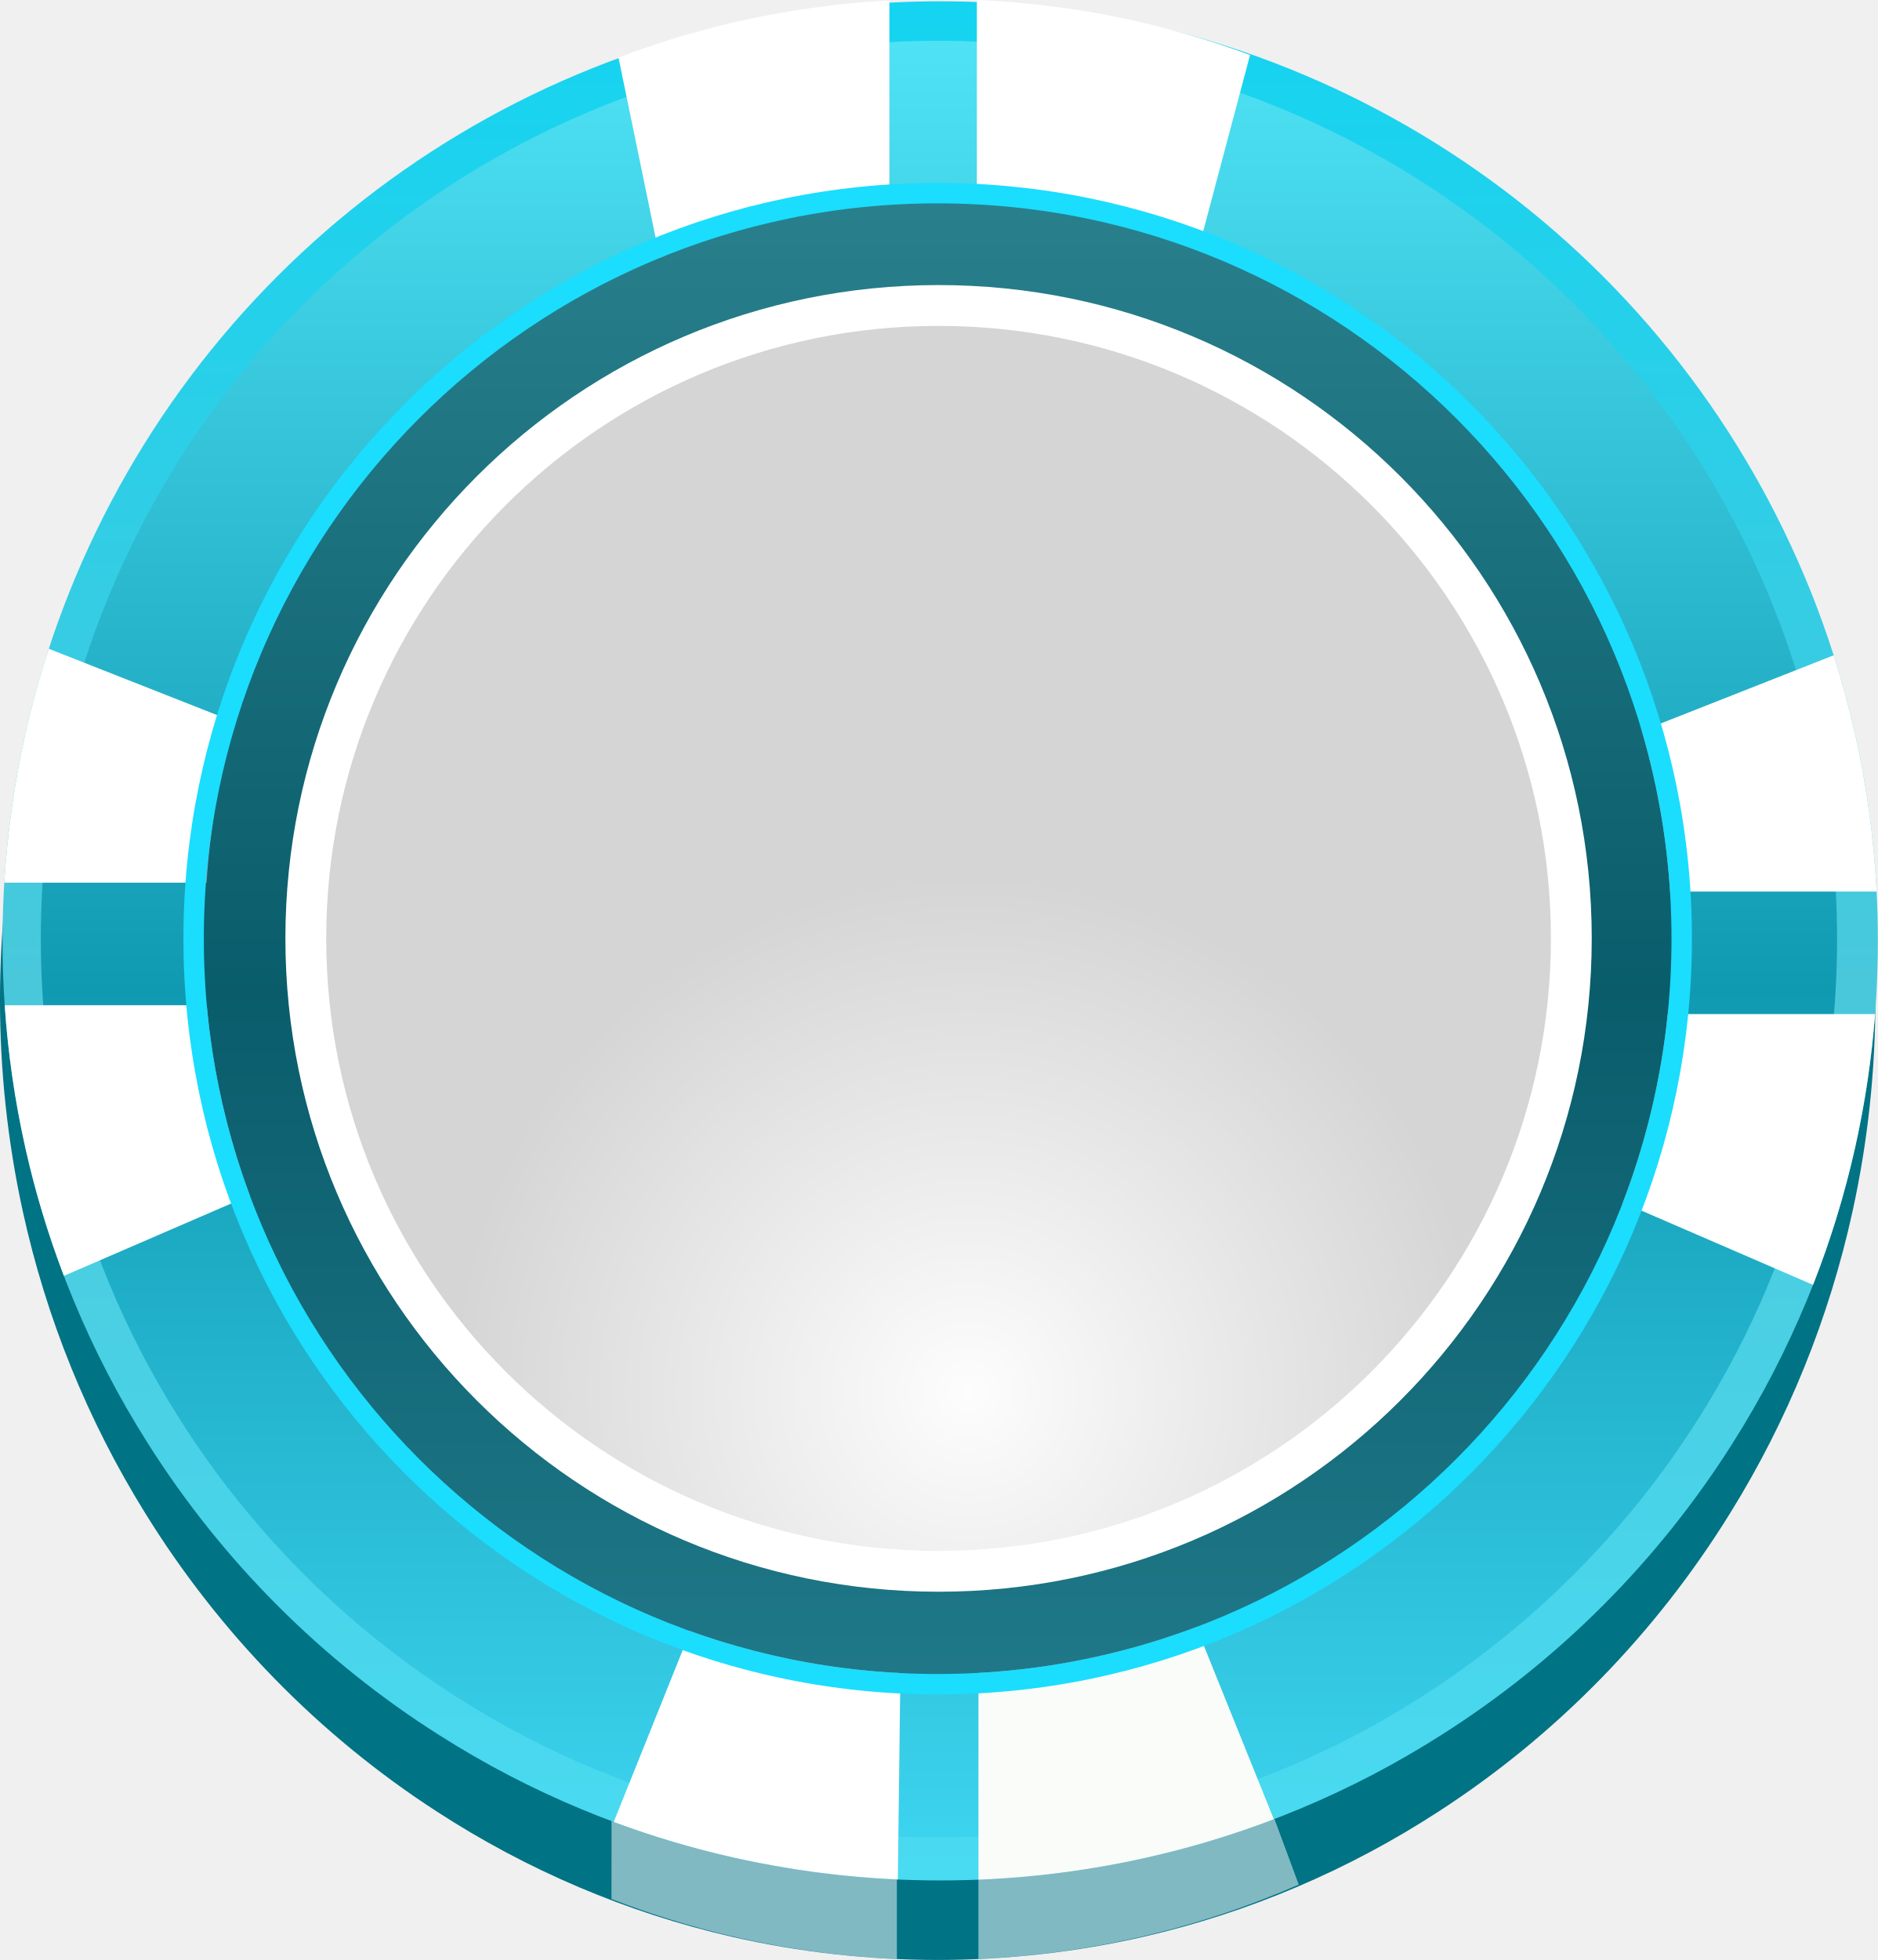
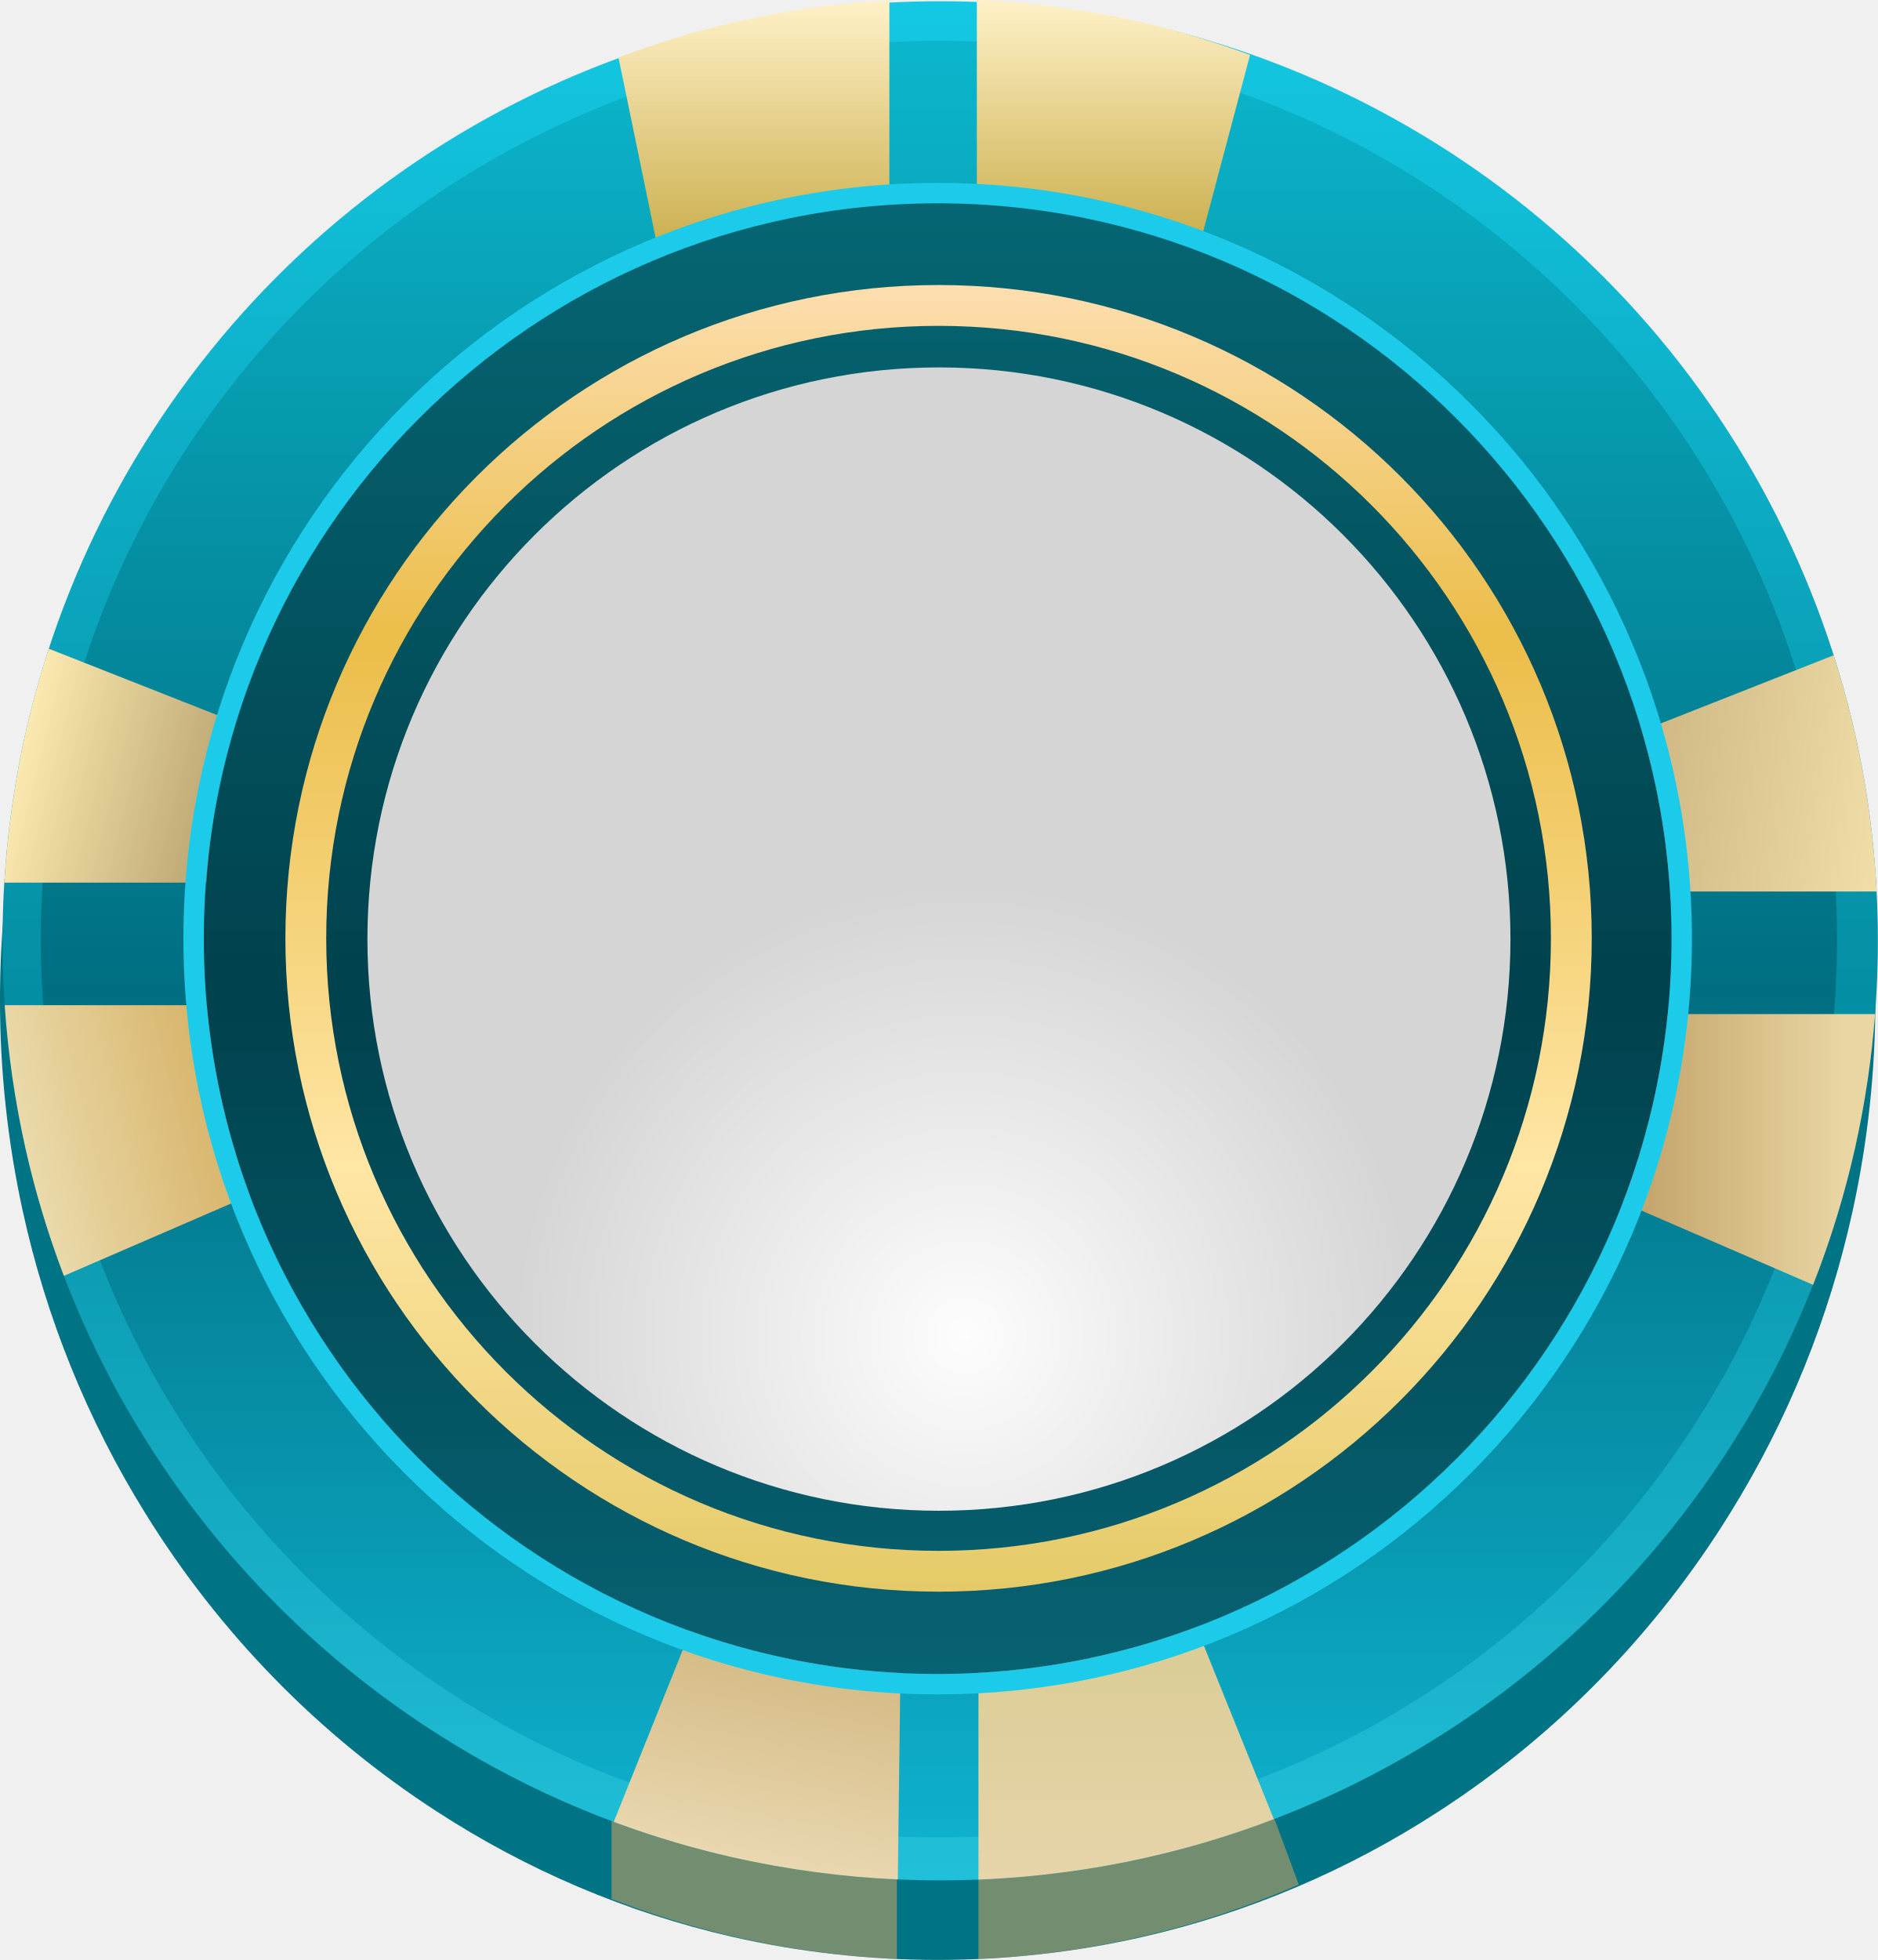
<svg xmlns="http://www.w3.org/2000/svg" width="46" height="48" viewBox="0 0 46 48" fill="none">
-   <path d="M45.938 24.489C45.94 26.228 45.753 27.962 45.381 29.659C44.807 32.282 43.793 34.782 42.385 37.05C40.563 39.999 38.123 42.497 35.242 44.362C33.026 45.803 30.583 46.841 28.021 47.429C24.694 48.189 21.244 48.189 17.918 47.429C15.356 46.841 12.913 45.803 10.697 44.362C7.816 42.497 5.376 39.999 3.553 37.05C2.145 34.782 1.131 32.282 0.557 29.659C-0.186 26.253 -0.186 22.721 0.557 19.315C1.516 14.978 3.656 11.007 6.728 7.863C9.801 4.719 13.68 2.53 17.918 1.549C21.244 0.789 24.694 0.789 28.021 1.549C32.258 2.531 36.137 4.72 39.209 7.864C42.281 11.008 44.421 14.978 45.381 19.315C45.753 21.013 45.94 22.748 45.938 24.489Z" fill="#007384" />
-   <path d="M46 23.042C46.001 24.744 45.814 26.441 45.443 28.102C44.869 30.669 43.855 33.116 42.447 35.336C40.624 38.222 38.184 40.667 35.303 42.492C33.087 43.903 30.644 44.918 28.082 45.493C24.756 46.238 21.306 46.238 17.979 45.493C15.418 44.918 12.974 43.903 10.758 42.492C7.877 40.667 5.437 38.222 3.615 35.336C2.207 33.116 1.193 30.669 0.619 28.102C-0.124 24.768 -0.124 21.311 0.619 17.978C1.578 13.733 3.717 9.847 6.79 6.77C9.862 3.692 13.742 1.55 17.979 0.59C21.306 -0.154 24.756 -0.154 28.082 0.59C32.319 1.551 36.198 3.694 39.271 6.771C42.343 9.848 44.483 13.733 45.443 17.978C45.815 19.64 46.001 21.338 46 23.042Z" fill="url(#paint0_linear_10072_15628)" />
-   <path d="M45 22.999C45.001 24.627 44.822 26.249 44.466 27.837C43.916 30.291 42.945 32.631 41.597 34.754C39.851 37.513 37.514 39.85 34.755 41.596C32.632 42.944 30.292 43.915 27.838 44.465C24.652 45.177 21.348 45.177 18.162 44.465C15.708 43.915 13.368 42.944 11.245 41.596C8.486 39.85 6.149 37.513 4.403 34.754C3.055 32.631 2.084 30.291 1.534 27.837C0.822 24.65 0.822 21.345 1.534 18.157C2.452 14.099 4.502 10.383 7.444 7.441C10.387 4.499 14.103 2.45 18.162 1.533C21.348 0.821 24.652 0.821 27.838 1.533C31.896 2.451 35.612 4.5 38.554 7.442C41.497 10.384 43.547 14.099 44.466 18.157C44.822 19.747 45.001 21.37 45 22.999Z" fill="url(#paint1_linear_10072_15628)" />
-   <path fill-rule="evenodd" clip-rule="evenodd" d="M23.967 46.032V47.976C25.328 47.915 26.684 47.728 28.02 47.416C29.32 47.112 30.59 46.689 31.814 46.154L31.219 44.547C30.199 44.937 29.151 45.253 28.082 45.493C26.725 45.797 25.348 45.977 23.967 46.032Z" fill="white" fill-opacity="0.5" />
-   <path fill-rule="evenodd" clip-rule="evenodd" d="M14.98 44.599L14.979 46.507C15.937 46.878 16.918 47.182 17.918 47.417C19.254 47.728 20.61 47.915 21.97 47.977V46.027C20.631 45.966 19.296 45.788 17.979 45.493C16.958 45.264 15.956 44.965 14.98 44.599Z" fill="white" fill-opacity="0.5" />
-   <path fill-rule="evenodd" clip-rule="evenodd" d="M44.918 16.048C45.12 16.682 45.295 17.325 45.443 17.977C45.727 19.247 45.903 20.537 45.97 21.834H40.909C40.823 20.476 40.587 19.16 40.218 17.9L44.918 16.048Z" fill="white" />
-   <path fill-rule="evenodd" clip-rule="evenodd" d="M39.753 29.451C40.312 27.994 40.688 26.446 40.852 24.835H45.932C45.847 25.933 45.684 27.025 45.443 28.102C45.186 29.25 44.841 30.375 44.412 31.466L39.753 29.451Z" fill="white" />
-   <path fill-rule="evenodd" clip-rule="evenodd" d="M23.929 -0.001C25.302 0.059 26.672 0.246 28.02 0.561C28.904 0.77 29.773 1.033 30.621 1.347L29.352 6.12C27.653 5.363 25.83 4.899 23.929 4.782V-0.001Z" fill="white" />
-   <path fill-rule="evenodd" clip-rule="evenodd" d="M21.786 0.01V4.797C19.807 4.948 17.915 5.474 16.162 6.316L15.15 1.409C16.052 1.067 16.976 0.783 17.918 0.561C19.194 0.263 20.488 0.079 21.786 0.01Z" fill="white" />
-   <path fill-rule="evenodd" clip-rule="evenodd" d="M5.066 24.618C5.212 26.243 5.572 27.805 6.12 29.276L1.565 31.246C1.175 30.224 0.858 29.174 0.619 28.102C0.362 26.952 0.195 25.788 0.115 24.618H5.066Z" fill="white" />
-   <path fill-rule="evenodd" clip-rule="evenodd" d="M0.105 21.617C0.18 20.396 0.351 19.179 0.619 17.978C0.779 17.27 0.971 16.573 1.195 15.888L5.751 17.683C5.382 18.943 5.146 20.26 5.06 21.617H0.105Z" fill="white" />
-   <path fill-rule="evenodd" clip-rule="evenodd" d="M23.968 40.969C25.837 40.866 27.631 40.477 29.305 39.846L31.204 44.553C30.189 44.94 29.146 45.255 28.082 45.493C26.726 45.797 25.349 45.977 23.968 46.033V40.969Z" fill="#F9FCF8" />
-   <path fill-rule="evenodd" clip-rule="evenodd" d="M16.91 39.947C18.53 40.528 20.258 40.883 22.056 40.973L21.993 46.028C20.646 45.968 19.303 45.789 17.98 45.493C16.977 45.268 15.993 44.976 15.034 44.619L16.91 39.947Z" fill="white" />
-   <path d="M22.969 41.246C33.036 41.246 41.195 33.071 41.195 22.988C41.195 12.905 33.036 4.73 22.969 4.73C12.903 4.73 4.743 12.905 4.743 22.988C4.743 33.071 12.903 41.246 22.969 41.246Z" fill="black" fill-opacity="0.4" stroke="#1BDDFE" stroke-width="0.5" />
-   <path d="M38.491 22.981C38.491 31.542 31.551 38.481 22.991 38.481C14.43 38.481 7.491 31.542 7.491 22.981C7.491 14.421 14.43 7.481 22.991 7.481C31.551 7.481 38.491 14.421 38.491 22.981Z" fill="url(#paint2_radial_10072_15628)" stroke="white" />
+   <path d="M45.938 24.488C45.94 26.227 45.753 27.961 45.381 29.658C44.807 32.28 43.793 34.781 42.385 37.049C40.563 39.998 38.123 42.496 35.242 44.361C33.026 45.802 30.583 46.84 28.021 47.428C24.694 48.188 21.244 48.188 17.918 47.428C15.356 46.84 12.913 45.802 10.697 44.361C7.816 42.496 5.376 39.998 3.553 37.049C2.145 34.781 1.131 32.28 0.557 29.658C-0.186 26.252 -0.186 22.72 0.557 19.314C1.516 14.976 3.656 11.006 6.728 7.862C9.801 4.718 13.68 2.529 17.918 1.548C21.244 0.787 24.694 0.787 28.021 1.548C32.258 2.53 36.137 4.719 39.209 7.863C42.281 11.007 44.421 14.977 45.381 19.314C45.753 21.012 45.94 22.747 45.938 24.488Z" fill="#007384" />
+   <path d="M46 23.041C46.001 24.743 45.814 26.44 45.443 28.101C44.869 30.667 43.855 33.115 42.447 35.335C40.624 38.221 38.184 40.665 35.303 42.491C33.087 43.901 30.644 44.917 28.082 45.492C24.756 46.236 21.306 46.236 17.979 45.492C15.417 44.917 12.974 43.901 10.758 42.491C7.877 40.665 5.437 38.221 3.615 35.335C2.207 33.115 1.193 30.667 0.619 28.101C-0.124 24.767 -0.124 21.31 0.619 17.976C1.578 13.732 3.717 9.846 6.79 6.768C9.862 3.691 13.742 1.549 17.979 0.589C21.306 -0.156 24.756 -0.156 28.082 0.589C32.319 1.55 36.198 3.693 39.27 6.77C42.343 9.847 44.483 13.732 45.443 17.976C45.815 19.639 46.001 21.337 46 23.041Z" fill="url(#paint0_linear_10187_103863)" />
+   <path d="M45 22.998C45.001 24.625 44.822 26.248 44.466 27.836C43.916 30.29 42.945 32.63 41.597 34.752C39.851 37.512 37.514 39.849 34.755 41.594C32.632 42.943 30.292 43.914 27.838 44.464C24.652 45.176 21.348 45.176 18.162 44.464C15.708 43.914 13.368 42.943 11.245 41.594C8.486 39.849 6.149 37.512 4.403 34.752C3.055 32.63 2.084 30.29 1.534 27.836C0.822 24.649 0.822 21.343 1.534 18.156C2.452 14.097 4.502 10.382 7.444 7.44C10.387 4.498 14.103 2.449 18.162 1.531C21.348 0.82 24.652 0.82 27.838 1.531C31.896 2.45 35.612 4.499 38.554 7.441C41.497 10.383 43.547 14.098 44.466 18.156C44.822 19.745 45.001 21.369 45 22.998Z" fill="url(#paint1_linear_10187_103863)" />
+   <path fill-rule="evenodd" clip-rule="evenodd" d="M23.968 46.031V47.975C25.328 47.914 26.684 47.727 28.021 47.415C29.321 47.111 30.59 46.688 31.815 46.153L31.219 44.545C30.199 44.935 29.151 45.252 28.082 45.492C26.726 45.796 25.349 45.975 23.968 46.031Z" fill="#E7A85E" fill-opacity="0.5" />
+   <path fill-rule="evenodd" clip-rule="evenodd" d="M14.98 44.597L14.98 46.506C15.937 46.877 16.918 47.181 17.918 47.415C19.254 47.727 20.61 47.914 21.97 47.975V46.026C20.631 45.965 19.296 45.787 17.98 45.492C16.959 45.263 15.956 44.964 14.98 44.597Z" fill="#E7A85E" fill-opacity="0.5" />
+   <path fill-rule="evenodd" clip-rule="evenodd" d="M44.918 16.047C45.12 16.68 45.296 17.324 45.443 17.976C45.727 19.245 45.903 20.535 45.97 21.833H40.909C40.824 20.475 40.588 19.158 40.218 17.899L44.918 16.047Z" fill="url(#paint2_linear_10187_103863)" />
+   <path fill-rule="evenodd" clip-rule="evenodd" d="M39.753 29.45C40.313 27.993 40.689 26.445 40.852 24.834H45.932C45.847 25.932 45.684 27.024 45.444 28.101C45.187 29.249 44.842 30.374 44.413 31.465L39.753 29.45Z" fill="url(#paint3_linear_10187_103863)" />
+   <path fill-rule="evenodd" clip-rule="evenodd" d="M23.929 -0.002C25.302 0.057 26.672 0.245 28.021 0.559C28.904 0.769 29.773 1.031 30.621 1.346L29.353 6.119C27.653 5.361 25.83 4.898 23.929 4.78V-0.002Z" fill="url(#paint4_linear_10187_103863)" />
+   <path fill-rule="evenodd" clip-rule="evenodd" d="M21.786 0.009V4.796C19.807 4.947 17.915 5.473 16.162 6.315L15.15 1.407C16.052 1.066 16.976 0.782 17.918 0.559C19.194 0.262 20.488 0.078 21.786 0.009Z" fill="url(#paint5_linear_10187_103863)" />
+   <path fill-rule="evenodd" clip-rule="evenodd" d="M5.066 24.617C5.212 26.241 5.572 27.804 6.12 29.275L1.565 31.245C1.175 30.223 0.859 29.172 0.619 28.101C0.363 26.951 0.195 25.786 0.115 24.617H5.066Z" fill="url(#paint6_linear_10187_103863)" />
+   <path fill-rule="evenodd" clip-rule="evenodd" d="M0.105 21.616C0.18 20.395 0.351 19.177 0.619 17.976C0.779 17.269 0.971 16.572 1.195 15.887L5.752 17.682C5.382 18.942 5.146 20.258 5.06 21.616H0.105Z" fill="url(#paint7_linear_10187_103863)" />
+   <path fill-rule="evenodd" clip-rule="evenodd" d="M23.968 40.967C25.837 40.865 27.631 40.476 29.305 39.844L31.204 44.551C30.189 44.939 29.146 45.253 28.082 45.492C26.726 45.796 25.349 45.975 23.968 46.031V40.967Z" fill="url(#paint8_linear_10187_103863)" />
+   <path fill-rule="evenodd" clip-rule="evenodd" d="M16.91 39.946C18.53 40.527 20.258 40.882 22.056 40.972L21.993 46.027C20.646 45.966 19.303 45.788 17.98 45.492C16.978 45.267 15.994 44.975 15.034 44.617L16.91 39.946Z" fill="url(#paint9_linear_10187_103863)" />
+   <path d="M22.969 41.245C33.036 41.245 41.195 33.07 41.195 22.987C41.195 12.904 33.036 4.729 22.969 4.729C12.903 4.729 4.743 12.904 4.743 22.987C4.743 33.07 12.903 41.245 22.969 41.245Z" fill="black" fill-opacity="0.4" stroke="#1CCBE9" stroke-width="0.5" />
+   <path d="M23 36.998C30.732 36.998 37 30.73 37 22.998C37 15.266 30.732 8.998 23 8.998C15.268 8.998 9 15.266 9 22.998C9 30.73 15.268 36.998 23 36.998Z" fill="url(#paint10_radial_10187_103863)" />
+   <path fill-rule="evenodd" clip-rule="evenodd" d="M22.991 37.98C31.276 37.98 37.991 31.264 37.991 22.98C37.991 14.696 31.276 7.98 22.991 7.98C14.707 7.98 7.991 14.696 7.991 22.98C7.991 31.264 14.707 37.98 22.991 37.98ZM38.991 22.98C38.991 31.817 31.828 38.98 22.991 38.98C14.155 38.98 6.991 31.817 6.991 22.98C6.991 14.143 14.155 6.98 22.991 6.98C31.828 6.98 38.991 14.143 38.991 22.98Z" fill="url(#paint11_linear_10187_103863)" />
  <defs>
-     <linearGradient id="paint0_linear_10072_15628" x1="23.031" y1="0.032" x2="23.031" y2="46.052" gradientUnits="userSpaceOnUse">
-       <stop stop-color="#14D4F1" />
-       <stop offset="0.529" stop-color="#4AC8DB" />
-       <stop offset="1" stop-color="#49DBF2" />
+     <linearGradient id="paint0_linear_10187_103863" x1="23.031" y1="0.031" x2="23.031" y2="46.05" gradientUnits="userSpaceOnUse">
+       <stop stop-color="#14C8E3" />
+       <stop offset="0.529" stop-color="#048EA3" />
+       <stop offset="1" stop-color="#21C0D9" />
    </linearGradient>
-     <linearGradient id="paint1_linear_10072_15628" x1="23" y1="0.999" x2="23" y2="44.999" gradientUnits="userSpaceOnUse">
-       <stop stop-color="#4FE2F5" />
-       <stop offset="0.529" stop-color="#109AB2" />
-       <stop offset="1" stop-color="#3CD3EE" />
+     <linearGradient id="paint1_linear_10187_103863" x1="23" y1="0.998" x2="23" y2="44.998" gradientUnits="userSpaceOnUse">
+       <stop stop-color="#0BB6CC" />
+       <stop offset="0.529" stop-color="#006E81" />
+       <stop offset="1" stop-color="#0EB0CD" />
    </linearGradient>
-     <radialGradient id="paint2_radial_10072_15628" cx="0" cy="0" r="1" gradientUnits="userSpaceOnUse" gradientTransform="translate(23.7151 34.0842) rotate(90) scale(15.3089)">
+     <linearGradient id="paint2_linear_10187_103863" x1="40" y1="18.977" x2="47" y2="19.977" gradientUnits="userSpaceOnUse">
+       <stop stop-color="#CDB682" />
+       <stop offset="0.878" stop-color="#F0DDA7" />
+     </linearGradient>
+     <linearGradient id="paint3_linear_10187_103863" x1="40" y1="27.977" x2="46" y2="27.977" gradientUnits="userSpaceOnUse">
+       <stop stop-color="#C2A369" />
+       <stop offset="0.863" stop-color="#E9D6A3" />
+     </linearGradient>
+     <linearGradient id="paint4_linear_10187_103863" x1="27.275" y1="-0.002" x2="27.275" y2="6.119" gradientUnits="userSpaceOnUse">
+       <stop stop-color="#FFF1C8" />
+       <stop offset="1" stop-color="#C8AC48" />
+     </linearGradient>
+     <linearGradient id="paint5_linear_10187_103863" x1="18.468" y1="0.009" x2="18.468" y2="6.315" gradientUnits="userSpaceOnUse">
+       <stop stop-color="#FFF1C8" />
+       <stop offset="1" stop-color="#C8AC48" />
+     </linearGradient>
+     <linearGradient id="paint6_linear_10187_103863" x1="6" y1="26.477" x2="0" y2="27.977" gradientUnits="userSpaceOnUse">
+       <stop stop-color="#D5AF61" />
+       <stop offset="1" stop-color="#ECDEB2" />
+     </linearGradient>
+     <linearGradient id="paint7_linear_10187_103863" x1="0" y1="18.977" x2="6" y2="20.477" gradientUnits="userSpaceOnUse">
+       <stop stop-color="#FFEEB5" />
+       <stop offset="1" stop-color="#B29B68" />
+     </linearGradient>
+     <linearGradient id="paint8_linear_10187_103863" x1="27.586" y1="39.844" x2="27.586" y2="46.031" gradientUnits="userSpaceOnUse">
+       <stop stop-color="#DCC593" />
+       <stop offset="0" stop-color="#D9CC94" />
+       <stop offset="1" stop-color="#E7D4AA" />
+     </linearGradient>
+     <linearGradient id="paint9_linear_10187_103863" x1="20.5" y1="39.977" x2="19" y2="47.977" gradientUnits="userSpaceOnUse">
+       <stop stop-color="#D0B67E" />
+       <stop offset="1" stop-color="#F4E4C3" />
+     </linearGradient>
+     <radialGradient id="paint10_radial_10187_103863" cx="0" cy="0" r="1" gradientUnits="userSpaceOnUse" gradientTransform="translate(23.6339 32.713) rotate(90) scale(13.3953)">
      <stop stop-color="#FDFDFD" />
      <stop offset="0.825" stop-color="#D5D5D5" />
    </radialGradient>
+     <linearGradient id="paint11_linear_10187_103863" x1="22.991" y1="6.98" x2="22.991" y2="38.98" gradientUnits="userSpaceOnUse">
+       <stop stop-color="#FDDEAF" />
+       <stop offset="0.269" stop-color="#EBBD49" />
+       <stop offset="0.675" stop-color="#FFE6A5" />
+       <stop offset="1" stop-color="#E5CA68" />
+     </linearGradient>
  </defs>
</svg>
